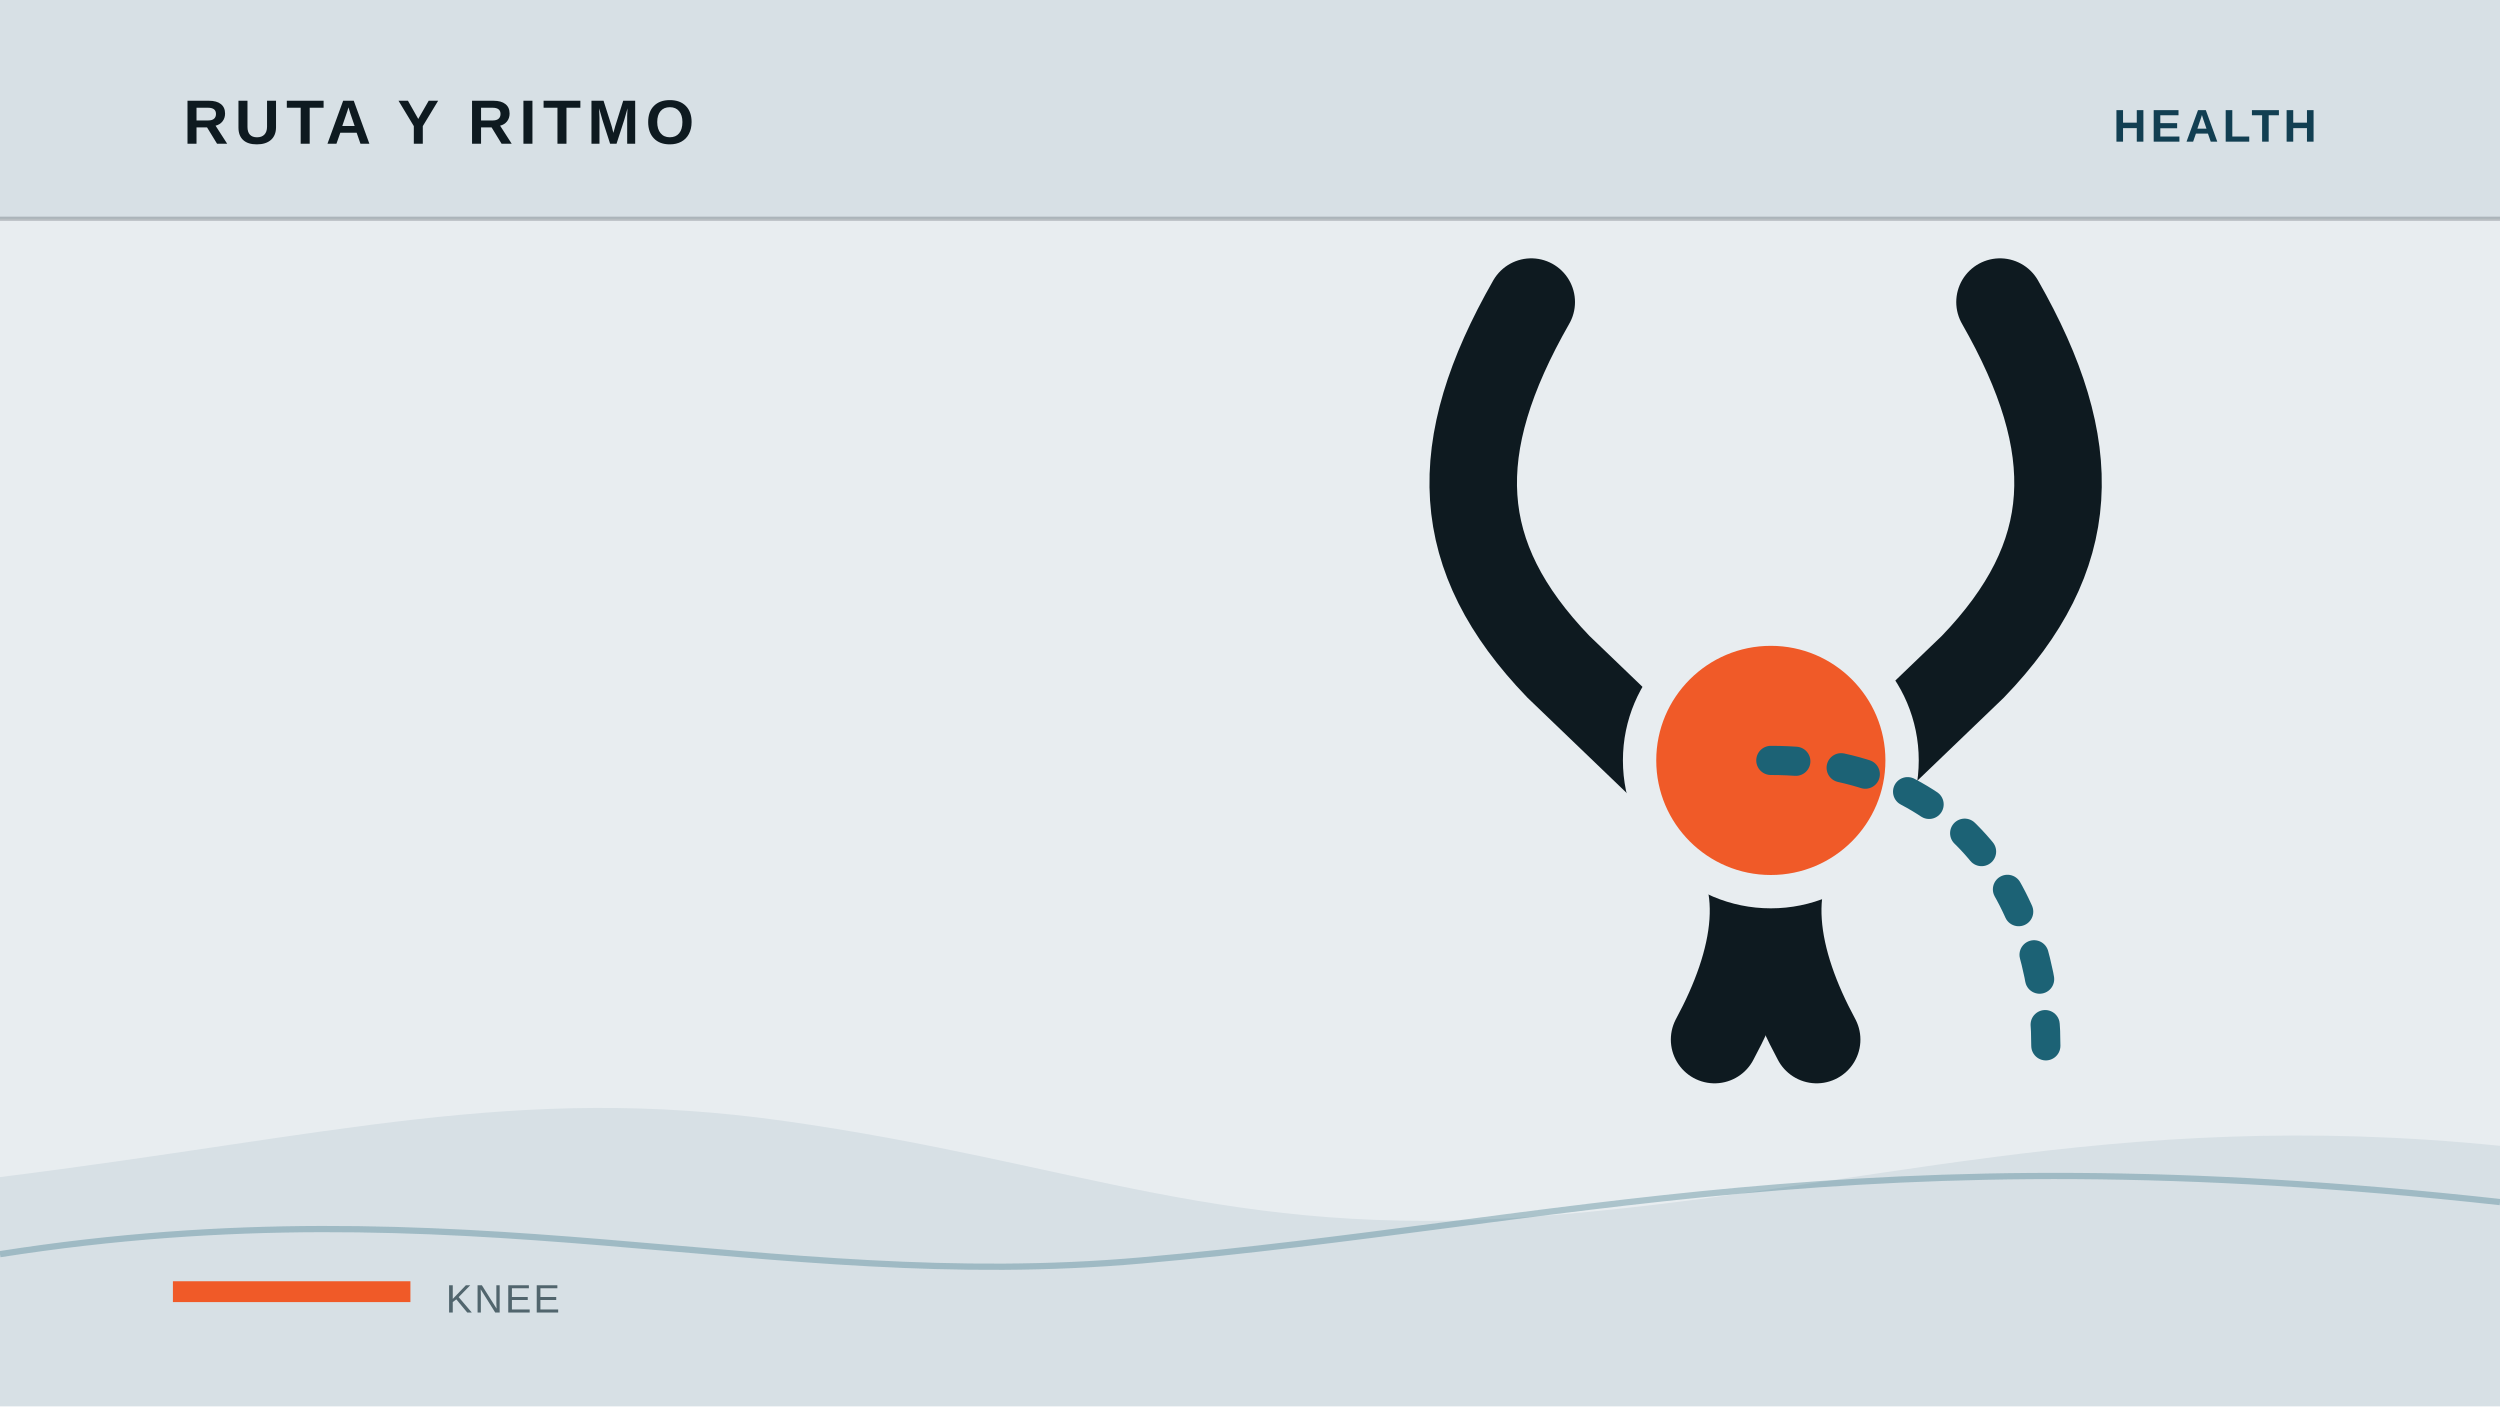
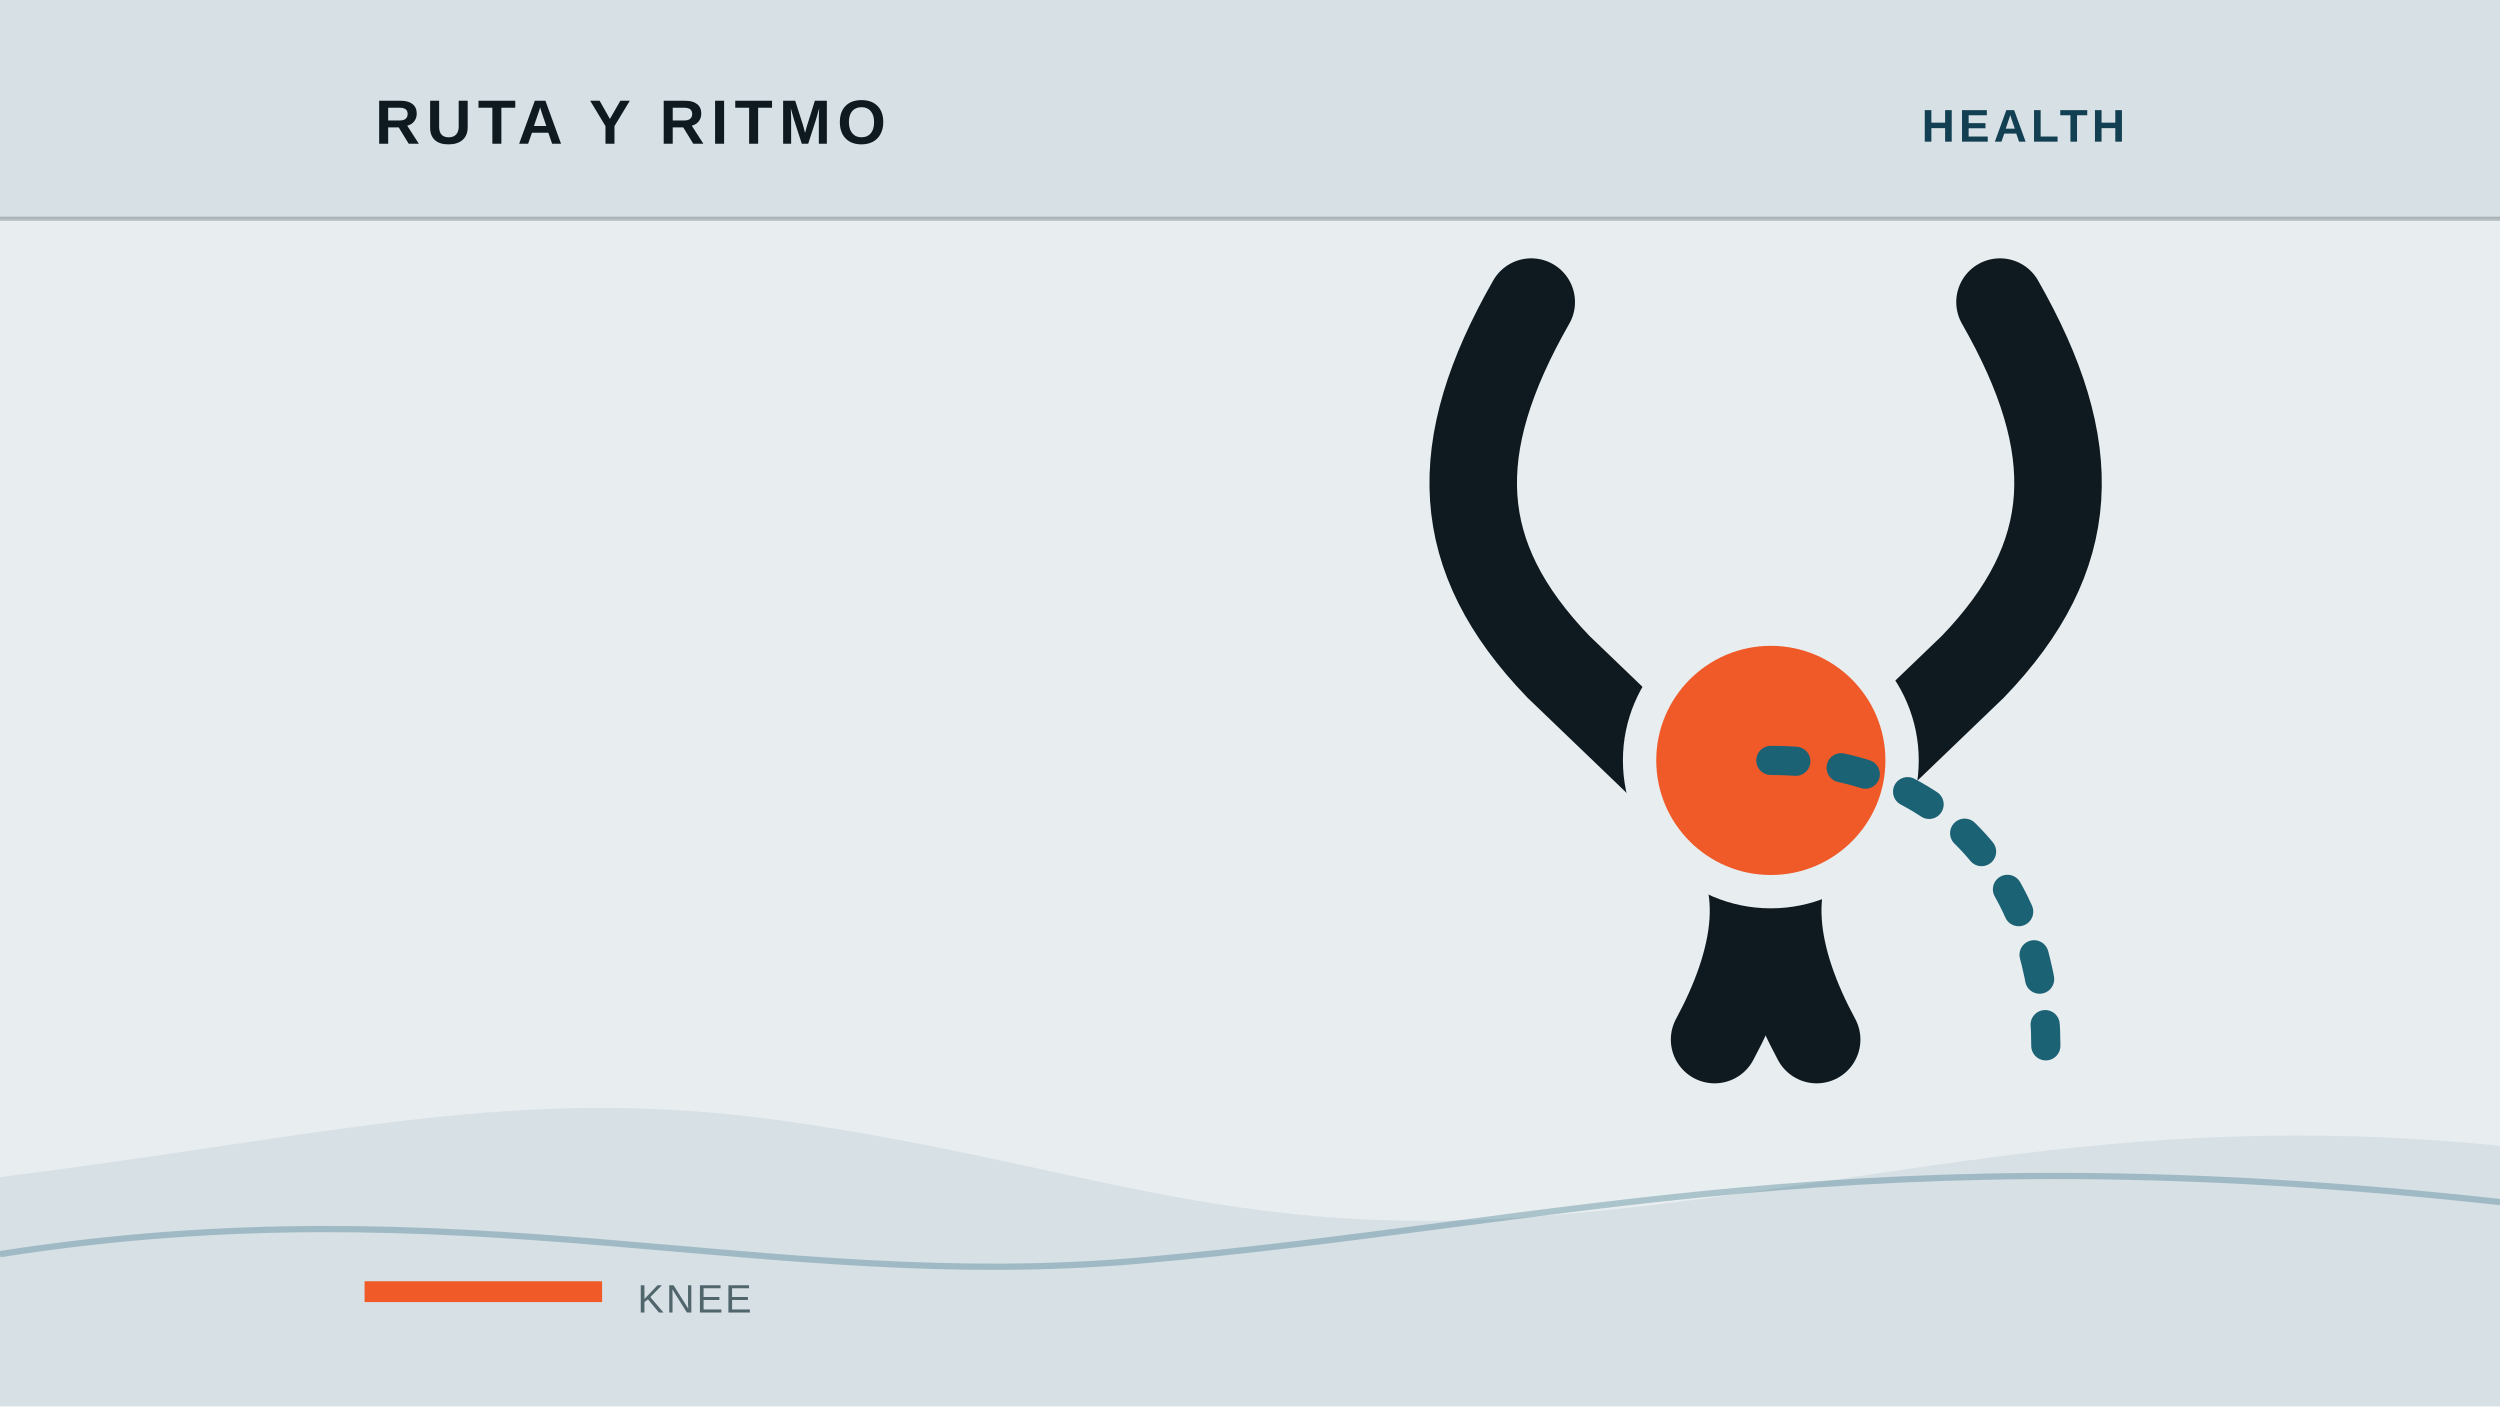
<svg xmlns="http://www.w3.org/2000/svg" viewBox="0 0 1200 675" role="img" aria-labelledby="title desc">
  <rect width="1200" height="675" fill="#E8EDF0" />
  <path d="M0 0h1200v105H0z" fill="#D7E0E5" />
  <path d="M0 105h1200" stroke="#0E1A20" stroke-opacity=".22" stroke-width="2" />
-   <text x="88" y="69" fill="#0E1A20" font-family="Arial, sans-serif" font-size="30" font-weight="700" letter-spacing="3">RUTA Y RITMO</text>
-   <text x="1112" y="68" text-anchor="end" fill="#123F52" font-family="Arial, sans-serif" font-size="22" font-weight="700" letter-spacing="2">HEALTH</text>
+   <text x="180" y="69" fill="#0E1A20" font-family="Arial, sans-serif" font-size="30" font-weight="700" letter-spacing="3">RUTA Y RITMO</text>
+   <text x="1020" y="68" text-anchor="end" fill="#123F52" font-family="Arial, sans-serif" font-size="22" font-weight="700" letter-spacing="2">HEALTH</text>
  <path d="M0 565c160-20 248-45 376-27 142 20 213 57 360 46 159-12 276-53 464-34v125H0Z" fill="#D7E0E5" />
  <path d="M0 602c223-35 367 19 548 3 204-18 344-62 652-28" fill="none" stroke="#1C6275" stroke-opacity=".3" stroke-width="3" />
  <g>
    <path d="M735 145c-40 70-38 122 13 175l76 73c28 28 19 69-1 106" fill="none" stroke="#0E1A20" stroke-width="42" stroke-linecap="round" />
    <path d="M960 145c40 70 38 122-13 175l-76 73c-28 28-19 69 1 106" fill="none" stroke="#0E1A20" stroke-width="42" stroke-linecap="round" />
    <circle cx="850" cy="365" r="63" fill="#F05A28" stroke="#E8EDF0" stroke-width="16" />
    <path d="M850 365c86 0 132 62 132 137" fill="none" stroke="#1C6275" stroke-width="14" stroke-dasharray="12 22" stroke-linecap="round" />
  </g>
-   <path d="M88 620h104" stroke="#F05A28" stroke-width="10" stroke-linecap="square" />
-   <text x="214" y="630" fill="#51656D" font-family="Arial, sans-serif" font-size="19" letter-spacing="1">KNEE</text>
+   <path d="M180 620h104" stroke="#F05A28" stroke-width="10" stroke-linecap="square" />
+   <text x="306" y="630" fill="#51656D" font-family="Arial, sans-serif" font-size="19" letter-spacing="1">KNEE</text>
</svg>
